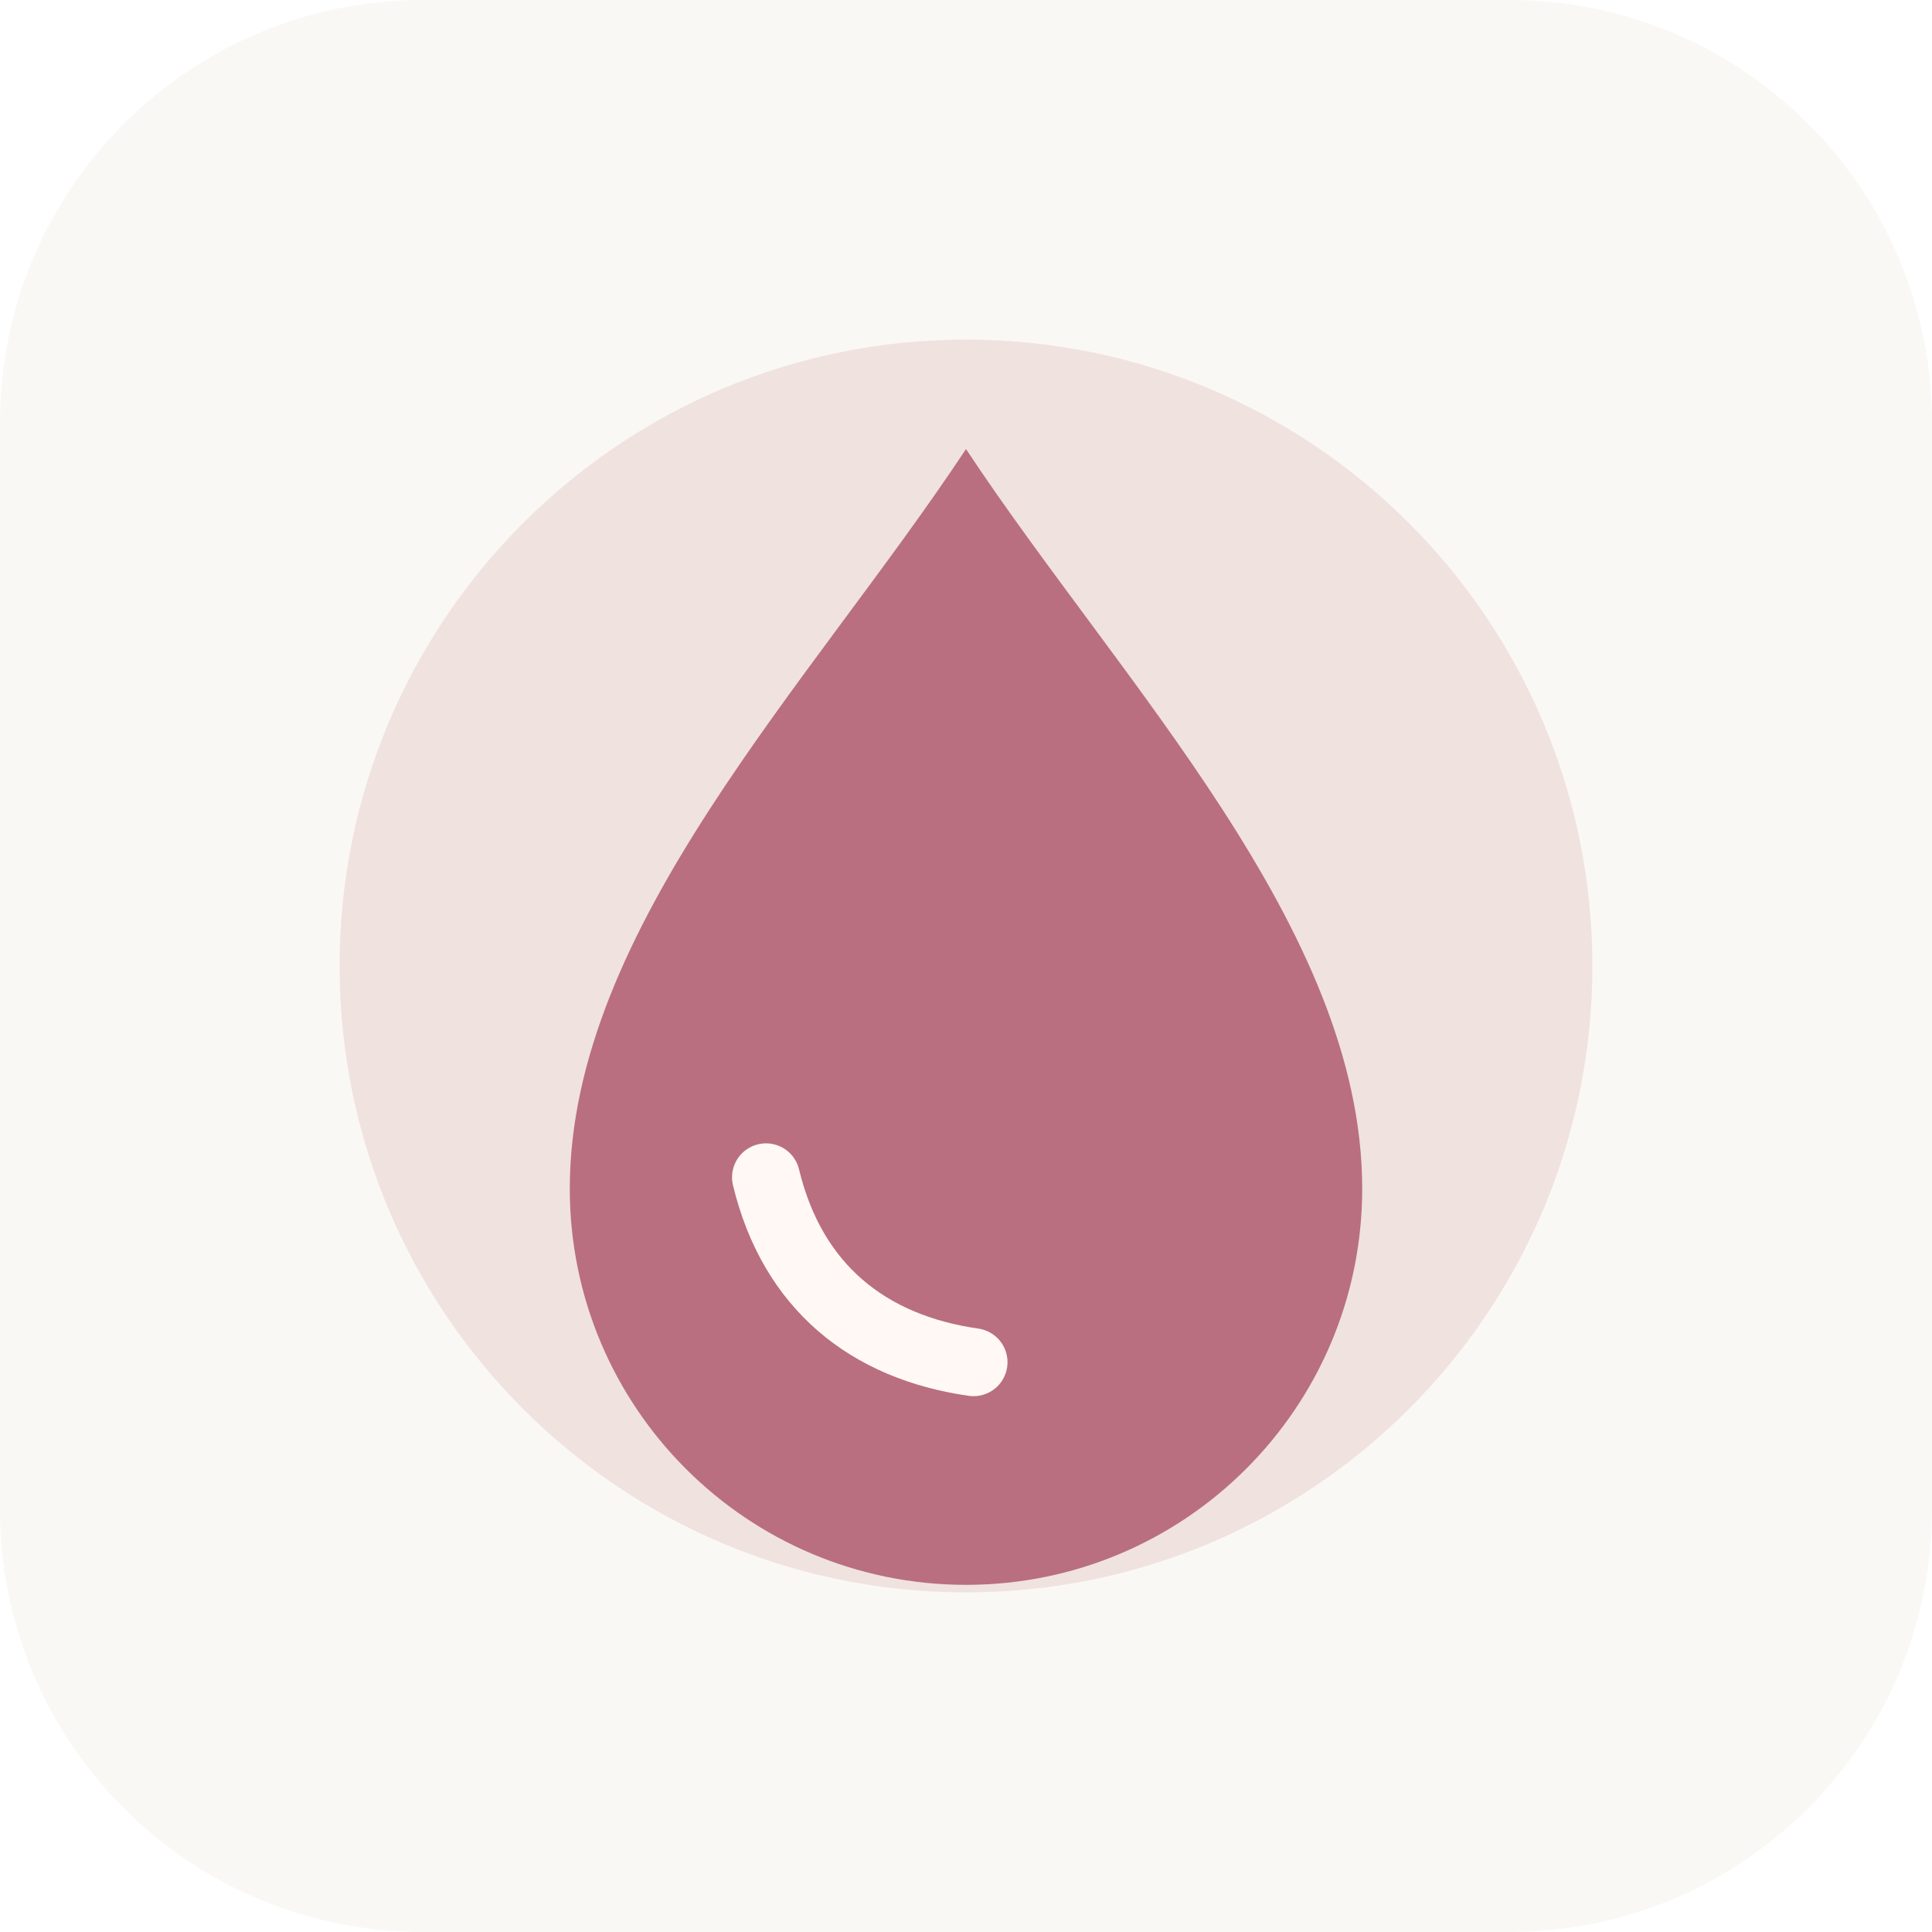
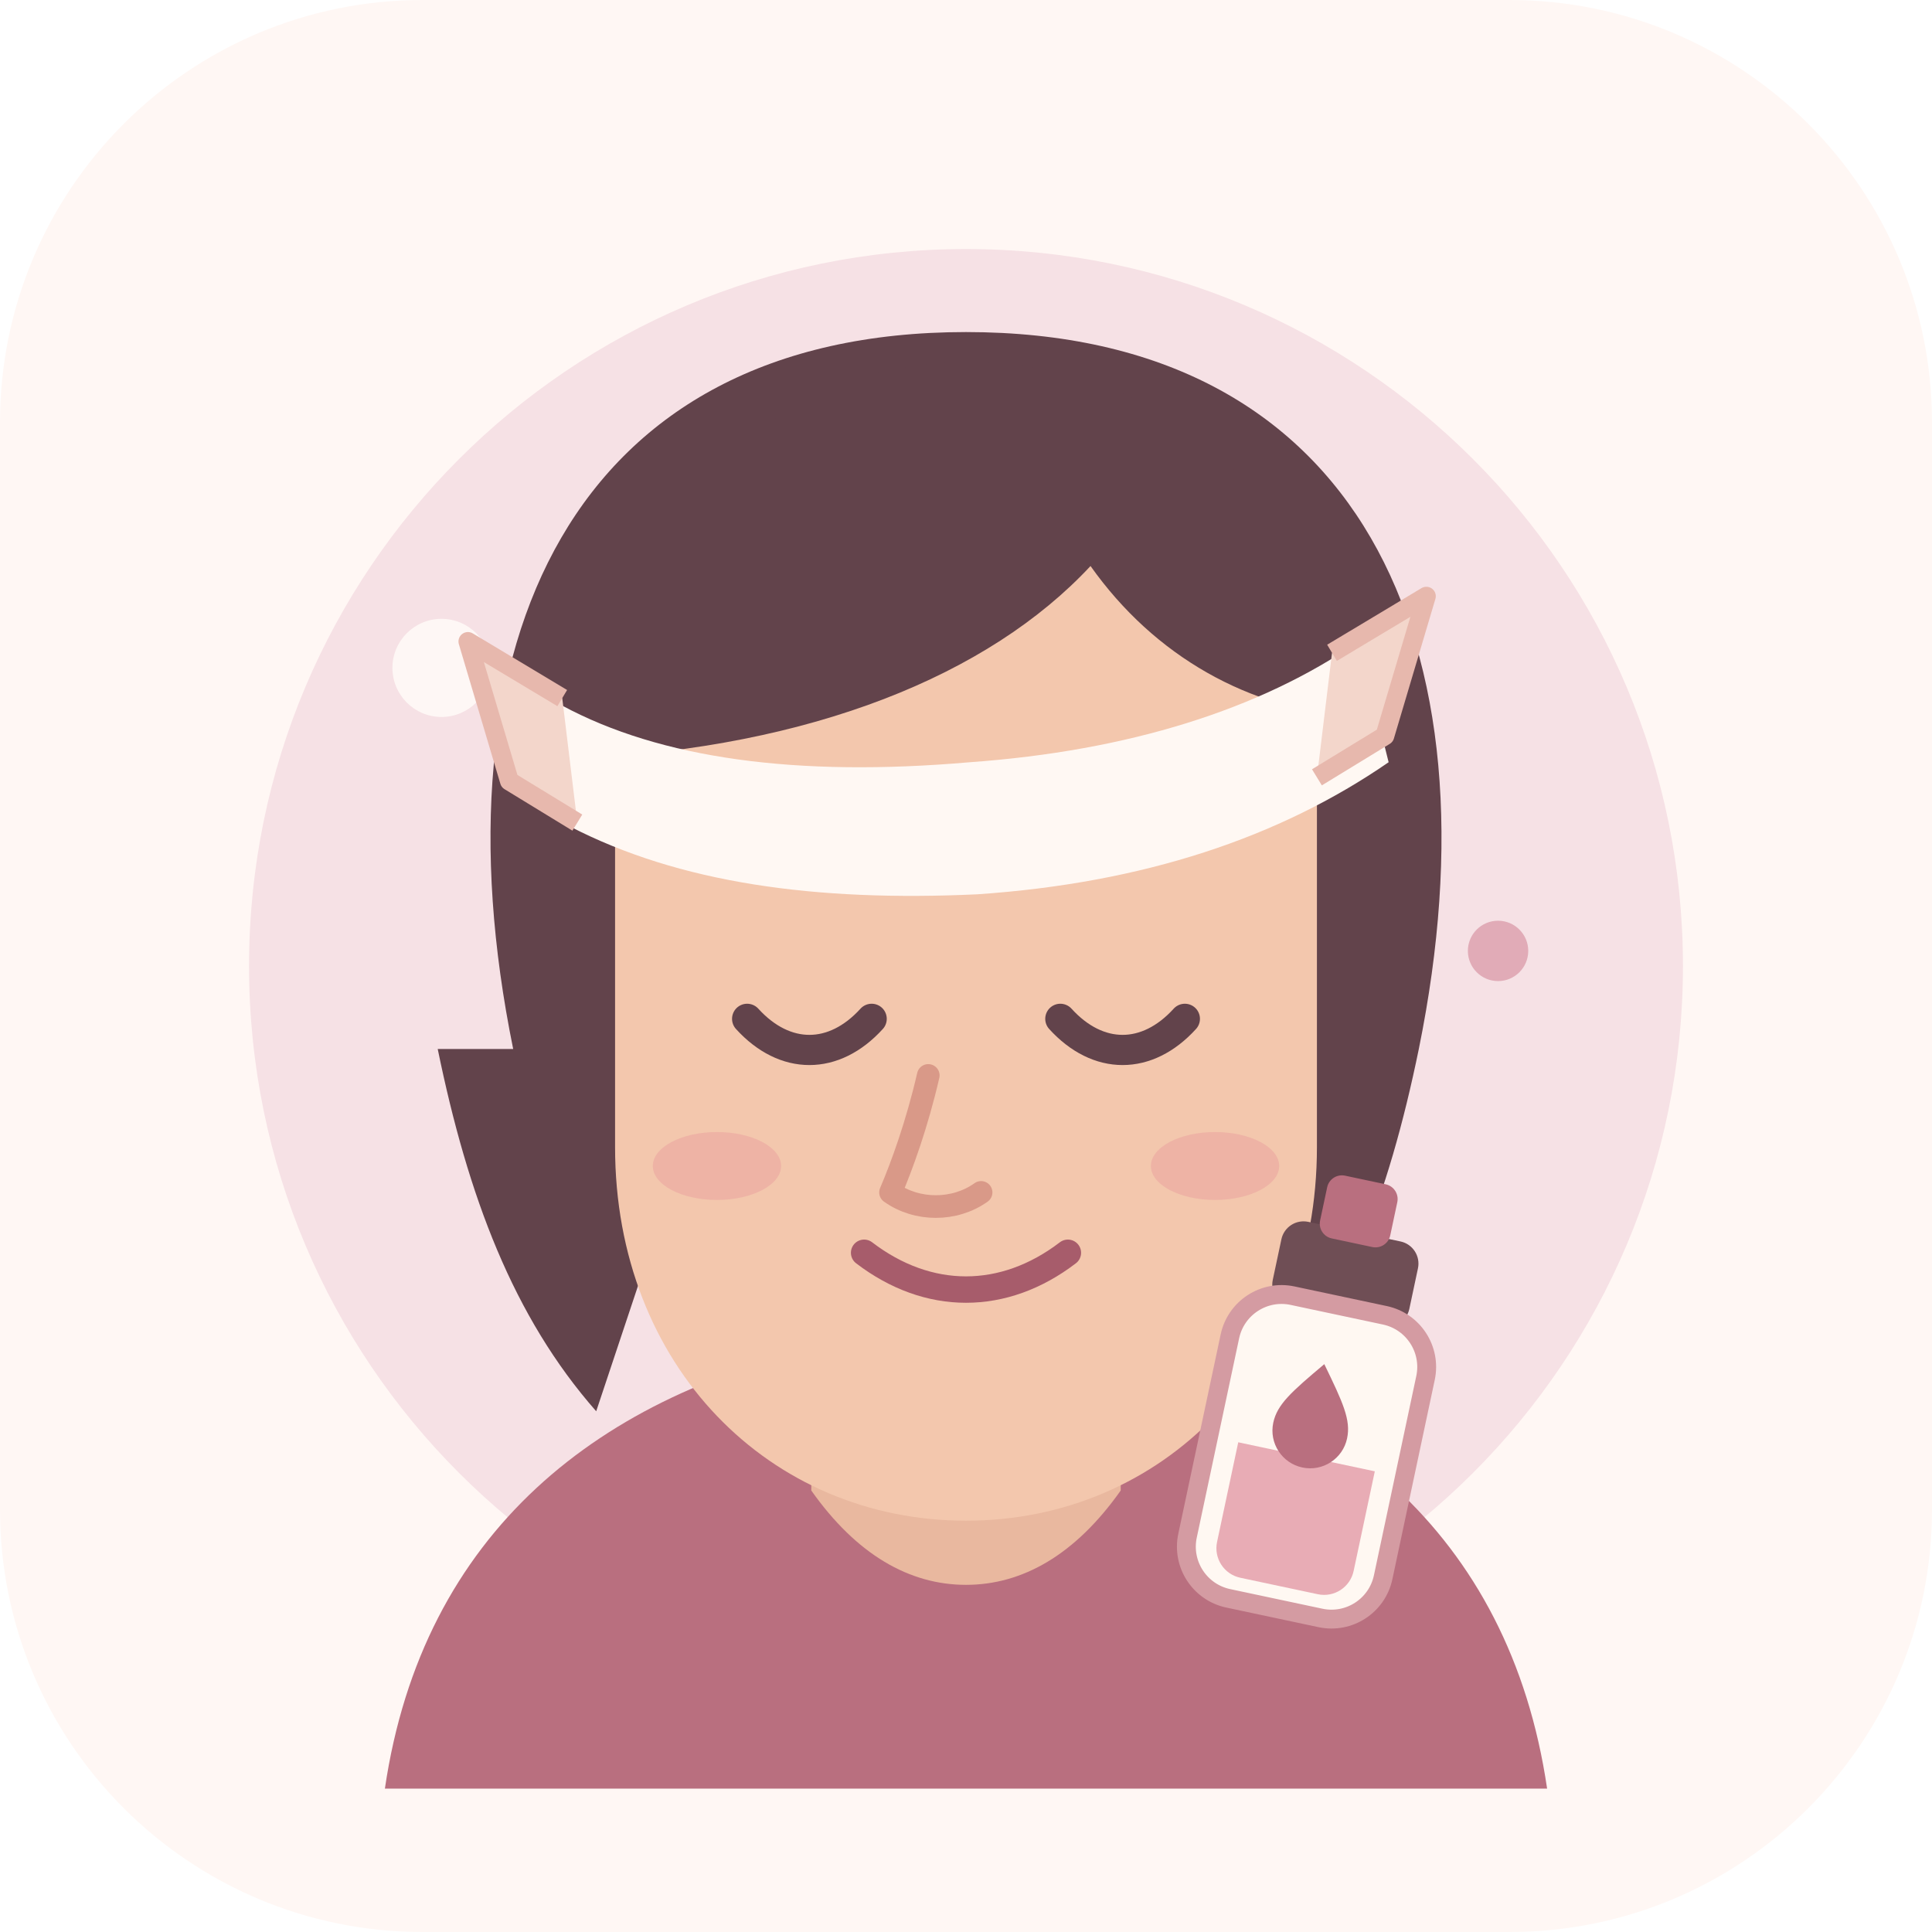
- <svg xmlns="http://www.w3.org/2000/svg" viewBox="0 0 512 512">
-   <rect width="512" height="512" rx="112" fill="#faf8f4" />
-   <circle cx="256" cy="256" r="166" fill="#f0e2df" />
-   <path d="M256 119c-41 62-105 127-105 196a105 105 0 0 0 210 0c0-69-64-134-105-196Z" fill="#b96f7f" />
-   <path d="M203 312c7 29 27 45 55 49" fill="none" stroke="#fff8f5" stroke-linecap="round" stroke-width="18" />
+ <svg xmlns="http://www.w3.org/2000/svg" viewBox="0 0 512 512" role="img" aria-label="My Skin Diary: perempuan merawat kulit">
+   <rect width="512" height="512" rx="112" fill="#fff7f4" />
+   <circle cx="256" cy="256" r="190" fill="#f6e1e5" />
+   <circle cx="117" cy="177" r="13" fill="#fffaf7" opacity=".9" />
+   <circle cx="397" cy="252" r="8" fill="#d99aa8" opacity=".75" />
+   <path d="M102 474c10-68 57-105 120-118h68c63 13 110 50 120 118H102Z" fill="#b96f7f" />
+   <path d="M215 337h82v58c-12 17-26 25-41 25s-29-8-41-25v-58Z" fill="#e9b89f" />
+   <path d="M136 278c-22-108 16-190 120-190s142 82 120 190c-8 39-20 71-42 96l-21-63H179l-21 63c-22-25-34-57-42-96Z" fill="#62434b" />
+   <path d="M163 206c0-57 37-91 93-91s93 34 93 91v98c0 58-41 99-93 99s-93-41-93-99v-98Z" fill="#f3c7ad" />
+   <path d="M154 213c6-68 44-117 102-117 54 0 92 36 103 94-28-2-53-16-70-40-27 29-74 48-135 51Z" fill="#62434b" />
+   <path d="M149 187c26 14 62 19 108 15 42-3 77-14 103-32l8 32c-29 20-65 32-109 35-43 2-79-3-108-18l-2-32Z" fill="#fff8f3" />
+   <path d="m149 185-25-15 11 37 18 11m200-45 25-15-11 37-18 11" fill="#f3d6cb" stroke="#e7b8ad" stroke-linejoin="round" stroke-width="5" />
+   <path d="M198 270c10 11 23 11 33 0m50 0c10 11 23 11 33 0" fill="none" stroke="#62434b" stroke-linecap="round" stroke-width="8" />
+   <path d="M246 285c-3 13-7 24-10 31 7 5 17 5 24 0" fill="none" stroke="#d99988" stroke-linecap="round" stroke-linejoin="round" stroke-width="6" />
+   <path d="M229 332c17 13 37 13 54 0" fill="none" stroke="#a75c6b" stroke-linecap="round" stroke-width="7" />
+   <ellipse cx="190" cy="309" rx="17" ry="9" fill="#e99d9d" opacity=".48" />
+   <ellipse cx="322" cy="309" rx="17" ry="9" fill="#e99d9d" opacity=".48" />
+   <g transform="translate(322 339) rotate(12)">
+     <rect x="15" y="-20" width="37" height="23" rx="6" fill="#6f4e55" />
+     <rect x="24" y="-34" width="19" height="17" rx="4" fill="#b96f7f" />
+     <rect x="7" y="0" width="53" height="82" rx="14" fill="#fff8f2" stroke="#d49ba2" stroke-width="5" />
+     <path d="M15 41h37v27a8 8 0 0 1-8 8H23a8 8 0 0 1-8-8V41Z" fill="#e8acb5" />
+     <path d="M33 16c-7 9-10 13-10 18a10 10 0 0 0 20 0c0-5-3-9-10-18Z" fill="#b96f7f" />
+   </g>
</svg>
